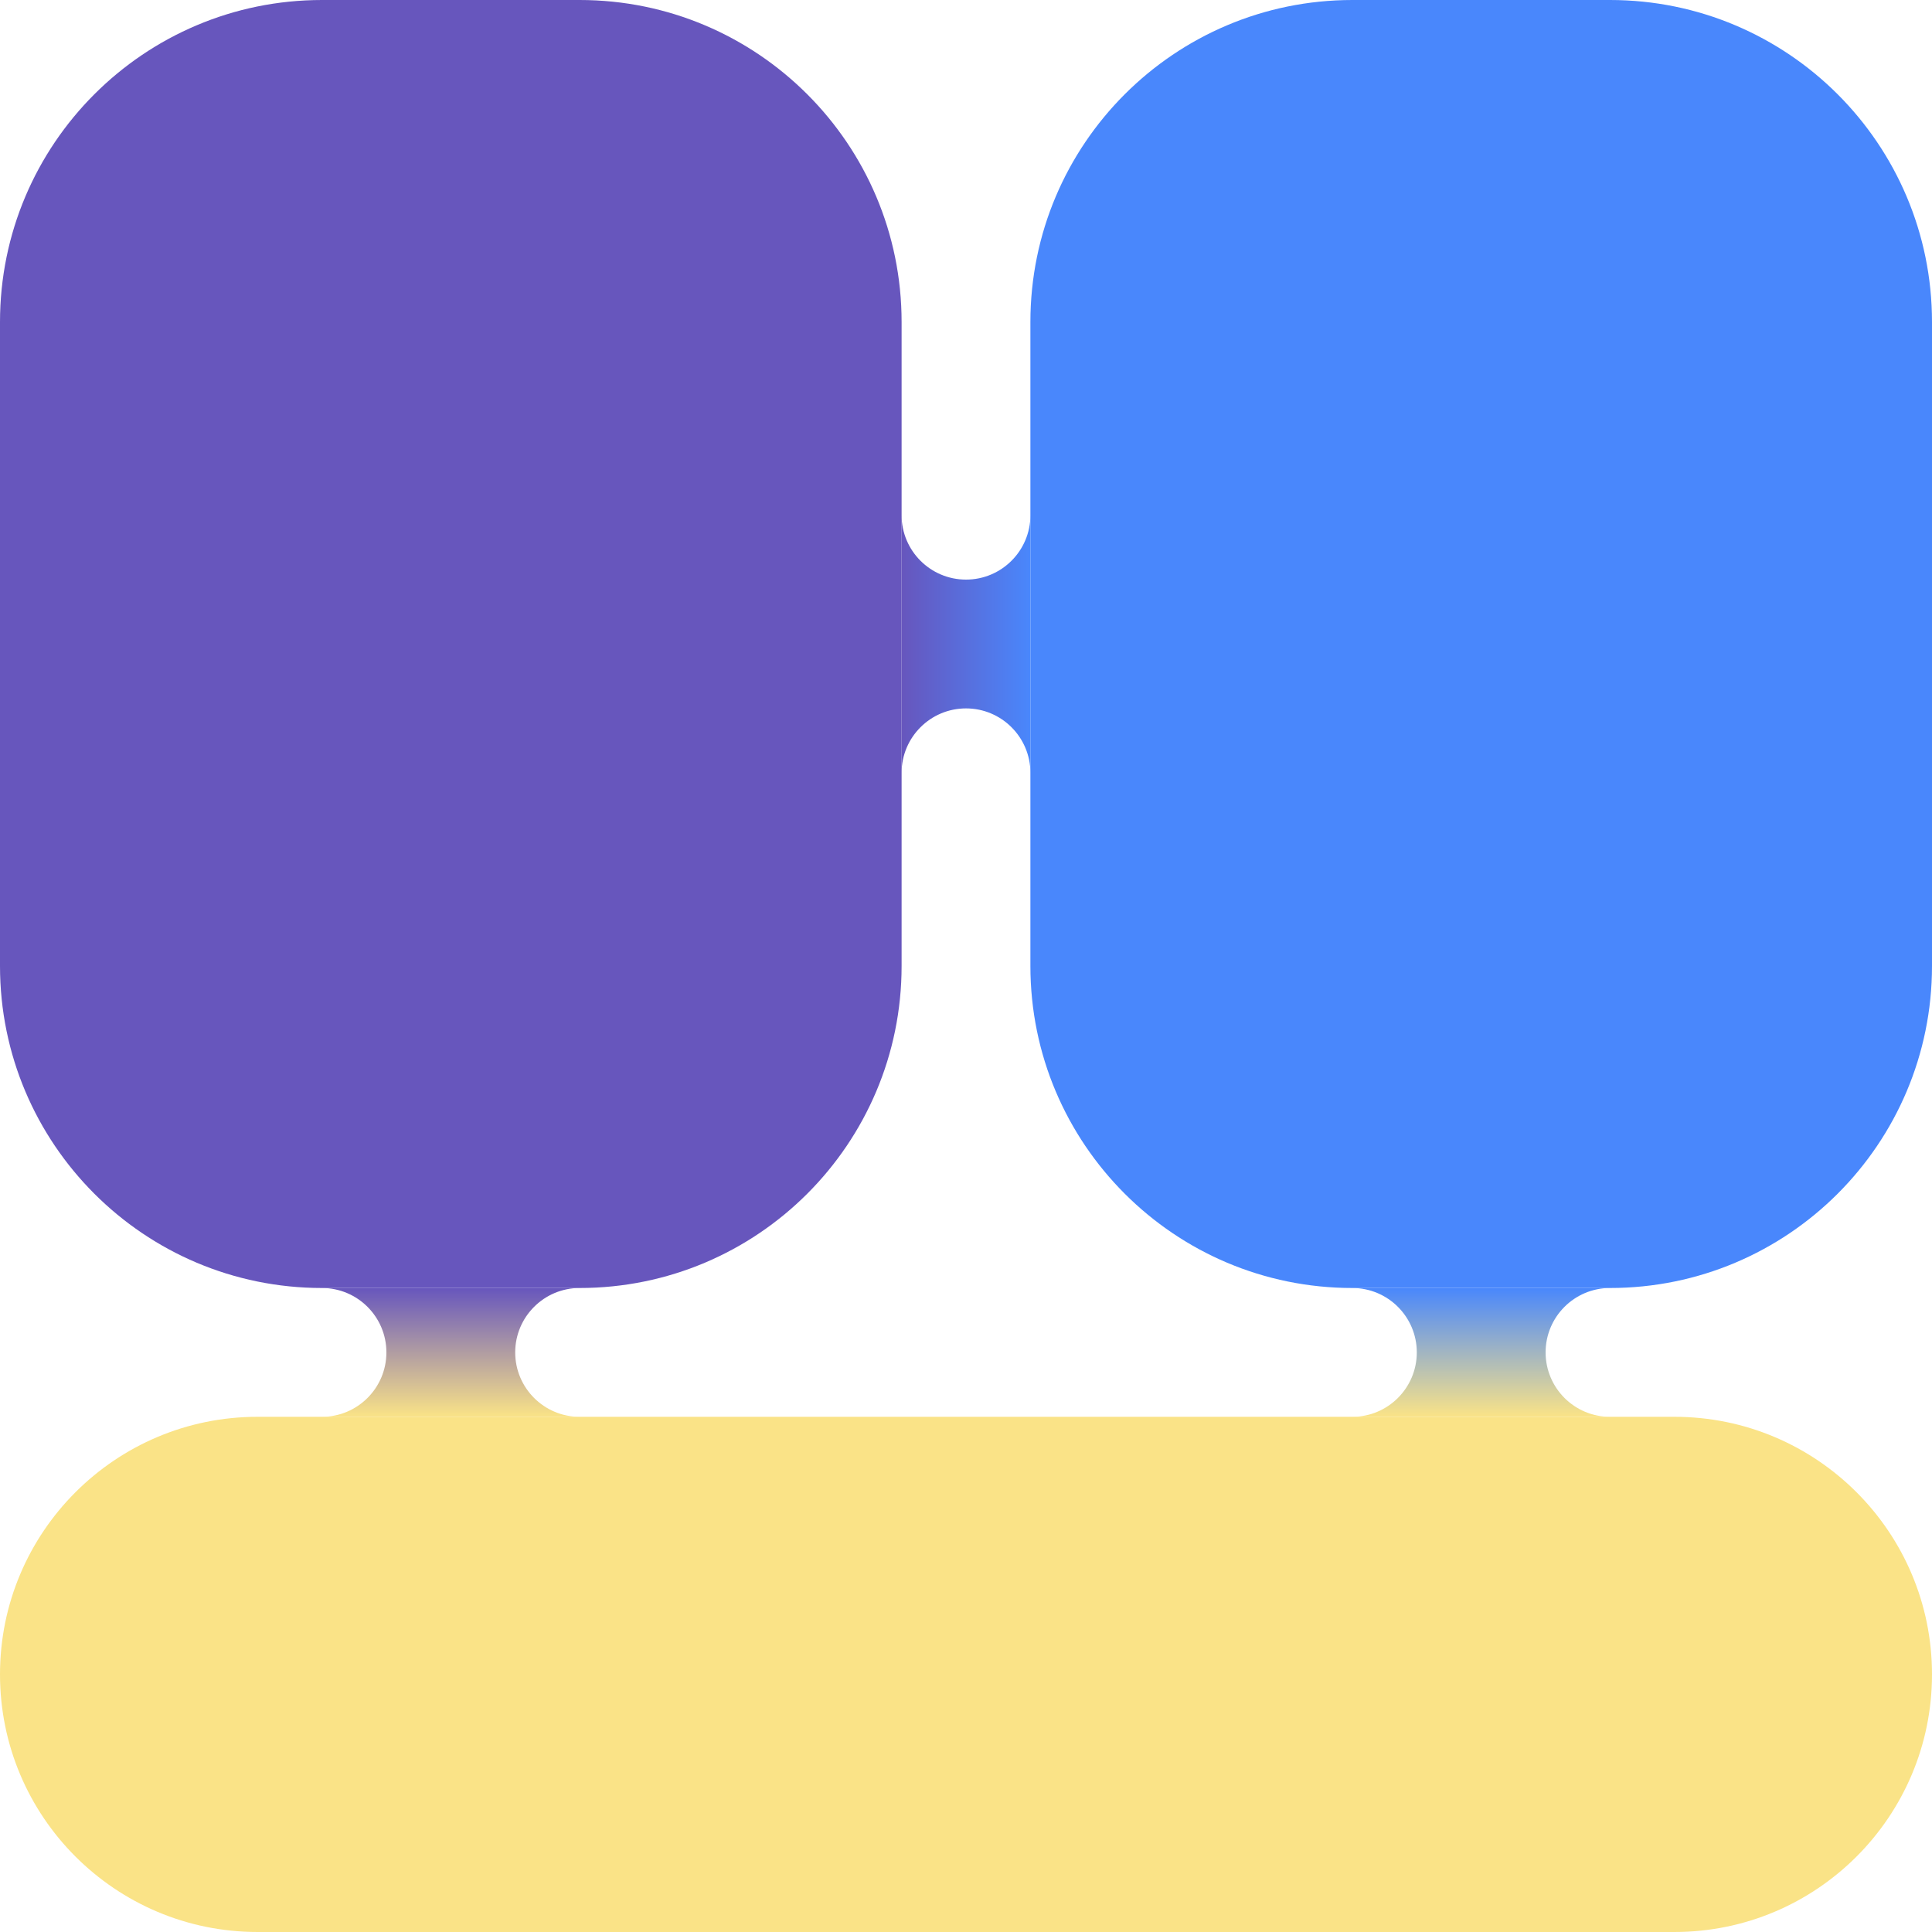
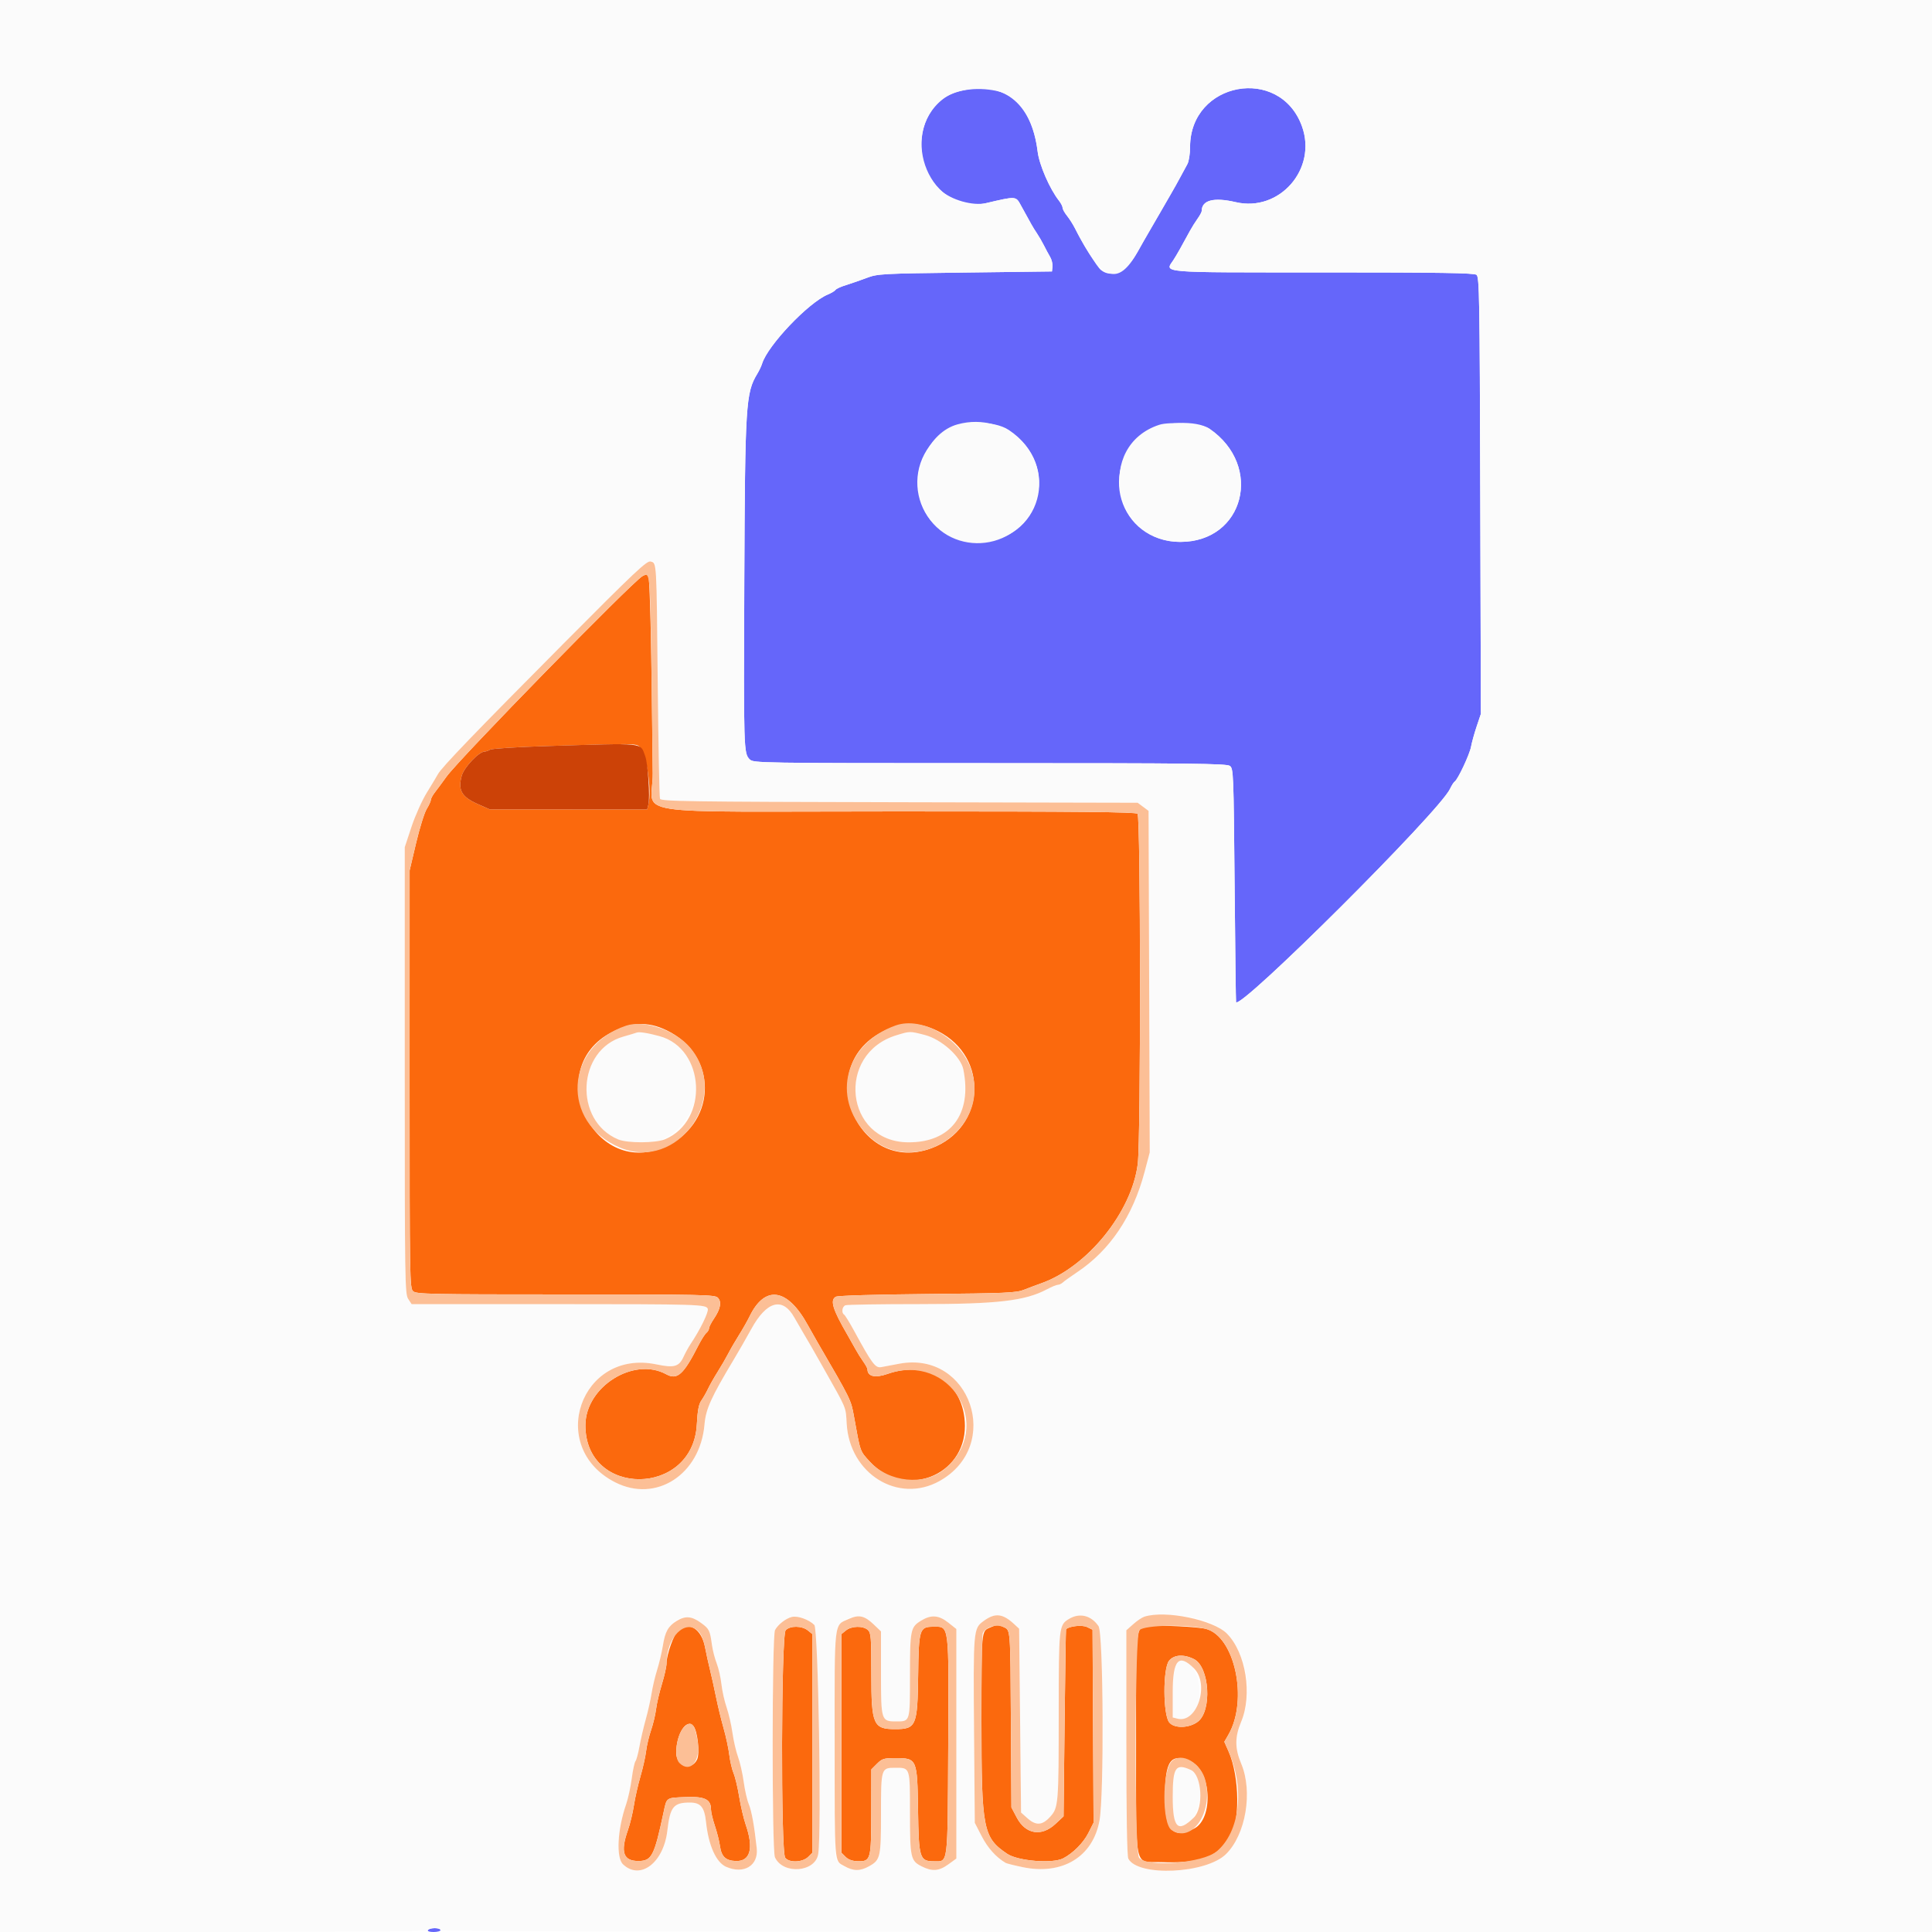
- <svg xmlns="http://www.w3.org/2000/svg" width="30" height="30" viewBox="0 0 30 30" fill="none">
-   <rect width="14" height="20" rx="5" fill="#6756BD" />
-   <rect x="16" width="14" height="20" rx="5" fill="#4987FC" />
-   <rect y="22" width="30" height="8" rx="4" fill="#FAE387" />
-   <path fill-rule="evenodd" clip-rule="evenodd" d="M5 22C5.552 22 6 21.552 6 21C6 20.448 5.552 20 5 20H9C8.448 20 8 20.448 8 21C8 21.552 8.448 22 9 22H5Z" fill="url(#paint0_linear_33_16)" />
-   <path fill-rule="evenodd" clip-rule="evenodd" d="M21 22C21.552 22 22 21.552 22 21C22 20.448 21.552 20 21 20H25C24.448 20 24 20.448 24 21C24 21.552 24.448 22 25 22H21Z" fill="url(#paint1_linear_33_16)" />
-   <path fill-rule="evenodd" clip-rule="evenodd" d="M14 8C14 8.552 14.448 9 15 9C15.552 9 16 8.552 16 8L16 12C16 11.448 15.552 11 15 11C14.448 11 14 11.448 14 12L14 8Z" fill="url(#paint2_linear_33_16)" />
-   <defs>
-     <linearGradient id="paint0_linear_33_16" x1="7" y1="20" x2="7" y2="22" gradientUnits="userSpaceOnUse">
-       <stop stop-color="#6756BD" />
-       <stop offset="1" stop-color="#FAE387" />
-     </linearGradient>
-     <linearGradient id="paint1_linear_33_16" x1="23" y1="20" x2="23" y2="22" gradientUnits="userSpaceOnUse">
-       <stop stop-color="#4987FC" />
-       <stop offset="1" stop-color="#FAE387" />
-     </linearGradient>
-     <linearGradient id="paint2_linear_33_16" x1="16" y1="10" x2="14" y2="10" gradientUnits="userSpaceOnUse">
-       <stop stop-color="#4987FC" />
-       <stop offset="1" stop-color="#6756BD" />
-     </linearGradient>
-   </defs>
+ <svg xmlns="http://www.w3.org/2000/svg" width="400" height="400">
+   <g fill-rule="evenodd">
+     <path d="M198.382 18.944c-8.189 2.209-10.374 14.107-3.74 20.366 2.203 2.079 6.776 3.39 9.551 2.739 6.229-1.461 6.119-1.469 7.174.469 2.14 3.931 2.553 4.651 3.272 5.716a28.077 28.077 0 0 1 1.491 2.566c.386.77.967 1.85 1.29 2.4.323.55.54 1.45.483 2l-.103 1-18 .226c-17.421.218-18.077.255-20.4 1.128a92.062 92.062 0 0 1-4.283 1.485c-1.035.32-1.993.76-2.127.977-.135.218-.861.653-1.613.968-4.025 1.681-12.462 10.57-13.599 14.326-.148.489-.596 1.431-.995 2.091-2.38 3.938-2.527 6.29-2.683 42.799-.149 35.145-.131 35.769 1.122 37.022.762.762 1.779.778 49.702.778 41.61 0 49.039.085 49.7.568.749.547.783 1.404.99 24.7.118 13.272.253 24.177.3 24.232 1.152 1.338 42.046-39.435 44.285-44.154.342-.722.78-1.409.973-1.529.65-.402 3.104-5.628 3.393-7.229.158-.873.681-2.758 1.161-4.188l.874-2.6-.127-45.2c-.115-41.144-.185-45.245-.776-45.7-.507-.39-7.482-.5-31.746-.5-34.708 0-32.798.163-30.964-2.636.602-.919 1.738-2.926 3.388-5.985a28.2 28.2 0 0 1 1.542-2.462c.486-.682.883-1.413.883-1.625 0-2.249 2.495-2.901 7.037-1.839 9.066 2.12 16.918-6.877 13.717-15.717-4.576-12.642-23.129-9.228-23.16 4.261-.003 1.49-.247 3.031-.57 3.603-.31.55-.945 1.72-1.41 2.6a119.13 119.13 0 0 1-1.93 3.459 547.132 547.132 0 0 0-2.192 3.8 423.48 423.48 0 0 1-2.284 3.941c-.648 1.1-1.729 2.997-2.403 4.216-2.31 4.174-5.383 5.729-7.673 3.884-.814-.656-3.694-5.287-5.41-8.7-.388-.77-1.113-1.909-1.613-2.531-.5-.622-.909-1.362-.909-1.646 0-.283-.337-.944-.748-1.469-1.927-2.456-4.075-7.396-4.416-10.154-1.275-10.325-7.338-14.915-16.454-12.456m10.468 70.074c11.099 7.351 6.699 23.182-6.442 23.182-12.582 0-17.156-15.743-6.67-22.957 3.149-2.167 10.003-2.285 13.112-.225m41.557-.249c11.219 7.696 7.188 23.415-6.007 23.427-12.787.012-17.477-15.692-6.848-22.928 2.981-2.03 10.214-2.311 12.855-.499M88.6 399.6c-.147.238.329.4 1.176.4.783 0 1.424-.18 1.424-.4 0-.22-.529-.4-1.176-.4-.647 0-1.288.18-1.424.4" fill="#6566fa" />
+     <path d="M133.014 119.281c-2.2 1.274-37.898 37.803-40.574 41.519a145.532 145.532 0 0 1-2.412 3.263c-.455.585-.828 1.284-.828 1.553 0 .269-.386 1.114-.858 1.878-.472.763-1.459 3.935-2.195 7.047l-1.336 5.659-.006 43.238c-.005 41.384.026 43.266.726 43.9.668.604 3.436.662 31.572.662 28.228 0 30.896.056 31.505.665.845.845.574 2.337-.789 4.345-.56.826-1.019 1.724-1.019 1.997 0 .272-.252.705-.561.961-.309.256-1.038 1.403-1.621 2.549-3.109 6.113-4.391 7.263-6.694 6.006-6.725-3.671-16.67 2.581-16.719 10.51-.093 15.043 22.267 14.926 23.065-.122.154-2.895.398-4.183.941-4.957.403-.575 1.019-1.655 1.369-2.4.349-.745 1.257-2.344 2.017-3.554s1.751-2.92 2.203-3.8c.452-.88 1.444-2.59 2.205-3.8.761-1.21 1.744-2.943 2.186-3.851 3.196-6.571 7.845-5.881 12.054 1.791.525.957 1.405 2.514 1.955 3.459 7.006 12.038 6.98 11.985 7.597 15.401 1.374 7.599 1.218 7.152 3.286 9.415 7.131 7.802 19.734 3.067 19.693-7.399-.034-8.834-7.43-13.782-16.066-10.749-2.526.887-4.11.514-4.11-.967 0-.207-.397-.935-.883-1.617a28.459 28.459 0 0 1-1.543-2.462c-.363-.671-1.13-2.031-1.705-3.021-3.087-5.317-3.674-7.249-2.407-7.925.44-.235 8.095-.462 18.938-.561 16.254-.149 18.392-.243 20-.879.99-.391 2.61-.998 3.6-1.35 9.538-3.385 18.742-14.782 19.96-24.717.646-5.267.609-71.839-.04-72.488-.368-.368-11.929-.48-49.6-.48-58.113 0-50.695 1.154-50.778-7.9-.234-25.618-.587-41.048-.942-41.154-.22-.066-.754.085-1.186.335m-.504 35.42c1.378 1.523 2.468 8.942 1.739 11.844l-.264 1.055-16.293-.011-16.292-.011-2.6-1.16c-3.242-1.447-4.025-2.872-3.199-5.823.495-1.766 3.571-4.995 4.76-4.995.247 0 .762-.18 1.144-.399.382-.22 5.645-.552 11.695-.737 18.347-.564 18.589-.561 19.31.237m6.357 59.059c10.077 5.58 9.206 19.308-1.51 23.806-14.824 6.223-25.042-16.408-10.757-23.825 4.44-2.305 8.079-2.3 12.267.019m55.383-.242c10.609 5.38 9.751 20.075-1.413 24.213-15.13 5.609-24.599-16.522-10.288-24.045 4.102-2.157 7.677-2.208 11.701-.168m10.71 123.453c-1.799.783-1.76.353-1.76 19.386 0 22.378.333 24.091 5.332 27.458 2.225 1.498 9.391 2.074 11.594.932 2.036-1.055 4.17-3.199 5.189-5.214l1.093-2.159-.104-19.982-.104-19.981-1.153-.553c-.997-.478-3.657-.197-4.334.458-.047.046-.182 8.782-.3 19.413l-.213 19.329-1.685 1.571c-2.885 2.691-6.175 2.151-8-1.314L209.4 374.2l-.105-17.6c-.117-19.595-.078-19.081-1.504-19.731-1.253-.571-1.287-.57-2.831.102m33.04-.289c-2.986.385-2.801-1.221-2.787 24.28.015 26.945-.519 24.378 5.105 24.572 7.906.274 11.271-.857 14.151-4.757 2.31-3.127 2.24-12.865-.132-18.226l-.853-1.928.849-1.475c4.14-7.194 1.314-20.396-4.691-21.913-1.715-.433-9.651-.81-11.642-.553m-97.536.818c-.931.791-2.464 5.062-2.464 6.867 0 .655-.432 2.596-.96 4.312-.527 1.717-1.071 4.049-1.208 5.184-.138 1.135-.602 3.087-1.032 4.337-.43 1.25-.893 3.202-1.028 4.337-.135 1.135-.664 3.503-1.176 5.263-.512 1.76-1.122 4.46-1.355 6-.233 1.54-.788 3.831-1.232 5.09-1.622 4.593-.965 6.457 2.258 6.408 2.668-.04 3.199-1.081 5.106-10.02.683-3.202.469-3.054 4.621-3.216 3.93-.154 5.206.471 5.206 2.551 0 .557.364 2.094.81 3.417.445 1.322.919 3.2 1.052 4.172.3 2.187 1.171 3.018 3.249 3.101 3.031.121 3.784-2.578 2.09-7.499-.439-1.276-1.047-3.87-1.352-5.762-.305-1.893-.831-4.104-1.169-4.913-.339-.81-.737-2.52-.887-3.8-.149-1.281-.681-3.769-1.183-5.529a101.25 101.25 0 0 1-1.555-6.4c-.354-1.76-.911-4.28-1.238-5.6-.327-1.32-.799-3.462-1.048-4.76-.722-3.762-3.295-5.416-5.505-3.54m22.198.031c-.928 1.026-1.022 45.824-.098 47.087.798 1.091 3.609.986 4.775-.179l.861-.861V338.329l-.944-.764c-1.23-.996-3.707-1.014-4.594-.034m12.482.034-.944.764V383.578l.861.861c.578.578 1.398.876 2.488.904 2.738.072 2.824-.24 2.838-10.274l.013-8.731 1.169-1.169c1.057-1.057 1.424-1.169 3.819-1.169 4.471 0 4.529.132 4.684 10.818.145 9.951.332 10.542 3.325 10.542 2.939 0 2.789 1.201 2.919-23.474.136-26.099.261-25.086-3.083-25.086-2.869 0-3.018.482-3.14 10.141-.131 10.394-.418 11.059-4.766 11.059-4.517 0-4.927-.941-4.927-11.312 0-7.789-.066-8.624-.731-9.226-.99-.895-3.359-.841-4.525.103m72.056 5.936c3.237 1.617 3.782 10.733.776 12.977-1.812 1.353-4.889 1.413-5.909.116-1.287-1.635-1.315-11.117-.038-12.74 1.004-1.277 3.044-1.416 5.171-.353m-103.628 13.866c.851 1.025 1.356 5.657.754 6.918-1.158 2.429-4.328 1.392-4.324-1.414.006-3.887 2.159-7.205 3.57-5.504m103.028 7.378c4.203 1.912 4.666 11.752.651 13.828-4.362 2.256-6.051.437-6.051-6.521 0-7.609 1.191-9.221 5.4-7.307" fill="#fb690d" />
+     <path d="M0 200v200h44.176c29.02 0 44.262-.137 44.424-.4.322-.521 2.6-.521 2.6 0 0 .266 51.733.4 154.4.4H400V0H0v200M206.366 18.83c4.575.981 7.592 5.459 8.47 12.57.341 2.758 2.489 7.698 4.416 10.154.411.525.748 1.186.748 1.469 0 .284.409 1.024.909 1.646.5.622 1.225 1.761 1.613 2.531 5.547 11.032 8.949 12.284 13.083 4.816a215.953 215.953 0 0 1 2.403-4.216 423.48 423.48 0 0 0 2.284-3.941 547.132 547.132 0 0 1 2.192-3.8 119.13 119.13 0 0 0 1.93-3.459c.465-.88 1.1-2.05 1.41-2.6.323-.572.567-2.113.57-3.603.031-13.489 18.584-16.903 23.16-4.261 3.201 8.84-4.651 17.837-13.717 15.717-4.542-1.062-7.037-.41-7.037 1.839 0 .212-.397.943-.883 1.625a28.2 28.2 0 0 0-1.542 2.462c-1.65 3.059-2.786 5.066-3.388 5.985-1.834 2.799-3.744 2.636 30.964 2.636 24.264 0 31.239.11 31.746.5.591.455.661 4.556.776 45.7l.127 45.2-.874 2.6c-.48 1.43-1.003 3.315-1.161 4.188-.289 1.601-2.743 6.827-3.393 7.229-.193.12-.631.807-.973 1.529-2.239 4.719-43.133 45.492-44.285 44.154-.047-.055-.182-10.96-.3-24.232-.207-23.296-.241-24.153-.99-24.7-.661-.483-8.09-.568-49.7-.568-47.923 0-48.94-.016-49.702-.778-1.253-1.253-1.271-1.877-1.122-37.022.156-36.509.303-38.861 2.683-42.799.399-.66.847-1.602.995-2.091 1.137-3.756 9.574-12.645 13.599-14.326.752-.315 1.478-.75 1.613-.968.134-.217 1.092-.657 2.127-.977a92.062 92.062 0 0 0 4.283-1.485c2.323-.873 2.979-.91 20.4-1.128l18-.226.103-1c.057-.55-.16-1.45-.483-2-.323-.55-.904-1.63-1.29-2.4a28.077 28.077 0 0 0-1.491-2.566c-.719-1.065-1.132-1.785-3.272-5.716-1.055-1.938-.945-1.93-7.174-.469-11.401 2.675-18.415-14.007-9.036-21.491 2.455-1.959 6.922-2.647 11.209-1.728m-8.164 69.043c-5.91 1.652-9.641 9.818-7.427 16.254 3.757 10.921 18.892 11.17 23.388.385 4.032-9.673-5.463-19.572-15.961-16.639m41.798.081c-13.23 4.341-9.616 24.255 4.4 24.242 13.195-.012 17.226-15.731 6.007-23.427-1.496-1.027-8.17-1.549-10.407-.815m-104.221 29.394c.094.469.273 11.326.399 24.128s.335 23.554.465 23.893c.211.549 5.577.627 49.568.723l49.331.108 1.129.843 1.129.843.12 35.357.121 35.357-1.059 4c-2.441 9.224-7.166 16.255-13.979 20.8-1.319.88-2.637 1.825-2.929 2.1-.292.275-.761.5-1.043.5-.282 0-1.309.424-2.284.942-4.502 2.394-10.227 3.058-26.359 3.058-8.098 0-15.007.109-15.355.243-.683.262-.864 1.567-.268 1.935.201.124 1.124 1.62 2.052 3.324 3.757 6.901 4.425 7.79 5.666 7.541.619-.123 2.307-.442 3.749-.708 14.694-2.708 21.411 16.956 8.298 24.289-8.529 4.77-18.608-1.429-19.229-11.824-.217-3.64.118-2.835-4.786-11.523-2.098-3.717-3.286-5.781-4.303-7.477-.527-.88-1.318-2.242-1.756-3.027-2.415-4.321-5.734-3.428-8.917 2.401a225.276 225.276 0 0 1-3.67 6.392c-4.658 7.772-5.74 10.172-6.009 13.339-.886 10.395-10.026 16.313-18.509 11.984-14.252-7.271-7.101-27.678 8.553-24.407 3.684.77 4.672.492 5.621-1.579.379-.827 1.029-2.011 1.446-2.631 1.977-2.943 3.802-6.677 3.565-7.295-.353-.92-1.838-.966-31.627-.972L85.218 270l-.709-1.083c-.668-1.021-.709-3.728-.709-47.3V175.4l1.386-4.193c.768-2.321 2.197-5.505 3.2-7.13.998-1.616 2.028-3.329 2.29-3.807.774-1.413 7.666-8.579 25.924-26.952 18.053-18.167 18.642-18.657 19.179-15.97m-3.979 96.445c-.22.091-1.455.464-2.745.828-9.607 2.712-10.336 17.407-1.055 21.288 12.249 5.123 22.176-11.064 12.016-19.593-1.742-1.463-6.933-3.057-8.216-2.523m53.8.542c-12.604 3.836-10.652 22.033 2.378 22.169 7.631.079 11.726-3.783 11.773-11.104.028-4.282-.369-5.308-3.083-7.98-3.509-3.453-6.824-4.377-11.068-3.085m-17 122.093c.807.8 1.516 42.461.806 47.399-.547 3.814-7.306 4.344-8.965.704-.638-1.402-.617-45.854.023-47.05 1.643-3.07 5.587-3.58 8.136-1.053m12.3-.097 1.5 1.431v8.696c0 9.763.056 9.942 3.115 9.942 2.936 0 2.885.165 2.885-9.388 0-9.547.113-10.122 2.248-11.441 2.116-1.309 3.692-1.203 5.693.383l1.659 1.313v47.528l-1.66 1.202c-1.953 1.415-3.365 1.513-5.572.387-2.233-1.139-2.368-1.776-2.368-11.13 0-9.418.054-9.254-3.066-9.254-2.905 0-2.934.094-2.934 9.555 0 8.919-.134 9.523-2.396 10.794-2.499 1.405-6.387.453-6.966-1.705-.628-2.337-.241-46.862.415-47.798 1.804-2.575 5.052-2.8 7.447-.515m27.203-1.476c.468.251 1.312.882 1.874 1.404l1.023.947.2 19.03.2 19.03 1.306 1.167c1.773 1.583 3.069 1.513 4.687-.253 1.751-1.912 1.799-2.501 1.804-21.854.003-17.486.046-17.876 2.093-19.124 2.215-1.351 4.626-.772 6.151 1.478 1.002 1.478 1.168 34.84.2 40.232-1.35 7.521-7.67 11.363-15.896 9.664-1.726-.357-3.32-.756-3.542-.887-1.973-1.166-3.691-3.076-4.936-5.489l-1.446-2.8-.149-18.165c-.179-21.965-.17-22.069 2.019-23.655 1.73-1.253 3.027-1.466 4.412-.725m41.388.742c7.248 2.394 10.927 12.682 7.471 20.893-1.322 3.141-1.318 5.488.015 8.655 2.448 5.817.953 14.699-3.153 18.734-4.131 4.061-18.192 4.718-20.211.946-.271-.506-.413-8.789-.413-24.033v-23.26l1.424-1.266c2.49-2.213 9.268-2.518 14.867-.669m-104.385.381c1.737 1.259 1.88 1.543 2.296 4.598.149 1.088.589 2.798.979 3.8.39 1.003.833 2.946.983 4.317.151 1.371.632 3.531 1.071 4.8.438 1.269.983 3.642 1.211 5.274.228 1.631.751 3.881 1.162 5 .411 1.118.935 3.43 1.166 5.138.231 1.707.701 3.777 1.045 4.6.594 1.418 1.161 4.561 1.654 9.166.385 3.601-2.685 5.446-6.358 3.821-2.053-.908-3.625-4.42-4.135-9.236-.329-3.11-1.111-4.056-3.354-4.056-3.387 0-4.09.875-4.658 5.8-.768 6.662-5.6 10.352-9.167 7.001-1.469-1.38-1.18-7.179.62-12.401.417-1.21.945-3.624 1.174-5.365.228-1.741.577-3.361.775-3.6.197-.239.567-1.605.821-3.035.254-1.43.839-3.95 1.3-5.6.461-1.65 1.007-4.08 1.212-5.4.206-1.32.726-3.52 1.156-4.889.43-1.368.963-3.618 1.184-5 .84-5.247 4.288-7.323 7.863-4.733m98.194 8.475c-.349.354-.5 2.106-.5 5.819v5.313l1 .251c3.116.782 4.694-1.357 4.52-6.127-.155-4.239-3.041-7.261-5.02-5.256m-.02 22.027c-.732.732-.661 10.472.082 11.088 2.98 2.474 6.362-4.449 4.618-9.453-.628-1.803-3.525-2.81-4.7-1.635" fill="#fbfbfb" />
+     <path d="M116.6 133.318c-18.258 18.373-25.15 25.539-25.924 26.952-.262.478-1.292 2.191-2.29 3.807-1.003 1.625-2.432 4.809-3.2 7.13L83.8 175.4v46.217c0 43.572.041 46.279.709 47.3l.709 1.083 29.691.005c29.789.006 31.274.052 31.627.972.237.618-1.588 4.352-3.565 7.295-.417.62-1.067 1.804-1.446 2.631-.949 2.071-1.937 2.349-5.621 1.579-15.654-3.271-22.805 17.136-8.553 24.407 8.483 4.329 17.623-1.589 18.509-11.984.269-3.167 1.351-5.567 6.009-13.339a225.276 225.276 0 0 0 3.67-6.392c3.183-5.829 6.502-6.722 8.917-2.401.438.785 1.229 2.147 1.756 3.027 1.017 1.696 2.205 3.76 4.303 7.477 4.904 8.688 4.569 7.883 4.786 11.523.621 10.395 10.7 16.594 19.229 11.824 13.113-7.333 6.396-26.997-8.298-24.289-1.442.266-3.13.585-3.749.708-1.241.249-1.909-.64-5.666-7.541-.928-1.704-1.851-3.2-2.052-3.324-.596-.368-.415-1.673.268-1.935.348-.134 7.257-.243 15.355-.243 16.132 0 21.857-.664 26.359-3.058.975-.518 2.002-.942 2.284-.942.282 0 .751-.225 1.043-.5.292-.275 1.61-1.22 2.929-2.1 6.813-4.545 11.538-11.576 13.979-20.8l1.059-4-.121-35.357-.12-35.357-1.129-.843-1.129-.843-49.331-.108c-43.991-.096-49.357-.174-49.568-.723-.13-.339-.339-11.091-.465-23.893-.253-25.711-.204-24.882-1.474-25.223-.778-.209-3.306 2.174-18.104 17.065m18.242 3.115c.134 9.552.269 20.202.3 23.667.083 9.054-7.335 7.9 50.778 7.9 37.671 0 49.232.112 49.6.48.649.649.686 67.221.04 72.488-1.218 9.935-10.422 21.332-19.96 24.717-.99.352-2.61.959-3.6 1.35-1.608.636-3.746.73-20 .879-10.843.099-18.498.326-18.938.561-1.267.676-.68 2.608 2.407 7.925.575.99 1.342 2.35 1.705 3.021.363.672 1.057 1.78 1.543 2.462.486.682.883 1.41.883 1.617 0 1.481 1.584 1.854 4.11.967 13.016-4.572 22.337 10.881 11.874 19.685-4.174 3.512-11.555 2.78-15.501-1.537-2.068-2.263-1.912-1.816-3.286-9.415-.617-3.416-.591-3.363-7.597-15.401-.55-.945-1.43-2.502-1.955-3.459-4.209-7.672-8.858-8.362-12.054-1.791-.442.908-1.425 2.641-2.186 3.851-.761 1.21-1.753 2.92-2.205 3.8-.452.88-1.443 2.59-2.203 3.8-.76 1.21-1.668 2.809-2.017 3.554-.35.745-.966 1.825-1.369 2.4-.543.774-.787 2.062-.941 4.957-.798 15.048-23.158 15.165-23.065.122.049-7.929 9.994-14.181 16.719-10.51 2.303 1.257 3.585.107 6.694-6.006.583-1.146 1.312-2.293 1.621-2.549.309-.256.561-.689.561-.961 0-.273.459-1.171 1.019-1.997 1.363-2.008 1.634-3.5.789-4.345-.609-.609-3.277-.665-31.505-.665-28.136 0-30.904-.058-31.572-.662-.7-.634-.731-2.516-.726-43.9l.006-43.238 1.336-5.659c.736-3.112 1.723-6.284 2.195-7.047.472-.764.858-1.609.858-1.878 0-.269.373-.968.828-1.553.455-.585 1.541-2.053 2.412-3.263 2.676-3.716 38.374-40.245 40.574-41.519 1.55-.898 1.58-.611 1.828 17.152m-5.242 75.929c-12.72 4.335-13.535 20.025-1.309 25.212 12.001 5.091 23.042-10.378 14.686-20.576-2.992-3.651-9.574-5.932-13.377-4.636m55.8-.042c-10.363 3.721-13.339 14.736-6.049 22.385 9.311 9.768 26.106-.557 21.693-13.336-2.214-6.411-10.172-11.014-15.644-9.049m-48.832 2.213c9.462 2.593 10.243 17.527 1.115 21.342-1.943.812-7.773.833-9.683.034-9.281-3.881-8.552-18.576 1.055-21.288 1.29-.364 2.525-.737 2.745-.828.516-.215 2.29.061 4.768.74m54.966-.237c3.389.884 7.388 4.485 7.917 7.129 1.855 9.264-2.639 15.171-11.473 15.079-13.03-.136-14.982-18.333-2.378-22.169 2.825-.86 2.79-.86 5.934-.039m-27.556 120.472c-1.252.284-2.892 1.55-3.514 2.713-.64 1.196-.661 45.648-.023 47.05 1.659 3.64 8.418 3.11 8.965-.704.71-4.938.001-46.599-.806-47.399-1.122-1.112-3.411-1.935-4.622-1.66m11.775.407c-3.135 1.406-2.954-.173-2.948 25.614.007 25.713-.096 24.388 1.982 25.555 1.922 1.081 3.302 1.082 5.217.005 2.262-1.271 2.396-1.875 2.396-10.794 0-9.461.029-9.555 2.934-9.555 3.12 0 3.066-.164 3.066 9.254 0 9.354.135 9.991 2.368 11.13 2.207 1.126 3.619 1.028 5.572-.387l1.66-1.202v-47.528l-1.659-1.313c-2.001-1.586-3.577-1.692-5.693-.383-2.135 1.319-2.248 1.894-2.248 11.441 0 9.553.051 9.388-2.885 9.388-3.059 0-3.115-.179-3.115-9.942v-8.696l-1.5-1.431c-1.915-1.826-3.072-2.086-5.147-1.156m27.938.405c-2.189 1.586-2.198 1.69-2.019 23.655l.149 18.165 1.446 2.8c1.245 2.413 2.963 4.323 4.936 5.489.222.131 1.816.53 3.542.887 8.226 1.699 14.546-2.143 15.896-9.664.968-5.392.802-38.754-.2-40.232-1.525-2.25-3.936-2.829-6.151-1.478-2.047 1.248-2.09 1.638-2.093 19.124-.005 19.353-.053 19.942-1.804 21.854-1.618 1.766-2.914 1.836-4.687.253l-1.306-1.167-.2-19.03-.2-19.03-1.023-.947c-2.388-2.213-3.937-2.38-6.286-.679m33.233-.861c-.482.155-1.517.851-2.3 1.547l-1.424 1.266v23.26c0 15.244.142 23.527.413 24.033 2.019 3.772 16.08 3.115 20.211-.946 4.106-4.035 5.601-12.917 3.153-18.734-1.333-3.167-1.337-5.514-.015-8.655 2.37-5.631.988-14.265-2.92-18.247-2.823-2.877-12.755-4.921-17.118-3.524m-96.802.863c-1.776 1.083-2.413 2.218-2.879 5.129-.221 1.382-.754 3.632-1.184 5-.43 1.369-.95 3.569-1.156 4.889-.205 1.32-.751 3.75-1.212 5.4-.461 1.65-1.046 4.17-1.3 5.6-.254 1.43-.624 2.796-.821 3.035-.198.239-.547 1.859-.775 3.6-.229 1.741-.757 4.155-1.174 5.365-1.8 5.222-2.089 11.021-.62 12.401 3.567 3.351 8.399-.339 9.167-7.001.568-4.925 1.271-5.8 4.658-5.8 2.243 0 3.025.946 3.354 4.056.51 4.816 2.082 8.328 4.135 9.236 3.673 1.625 6.743-.22 6.358-3.821-.493-4.605-1.06-7.748-1.654-9.166-.344-.823-.814-2.893-1.045-4.6-.231-1.708-.755-4.02-1.166-5.138-.411-1.119-.934-3.369-1.162-5-.228-1.632-.773-4.005-1.211-5.274-.439-1.269-.92-3.429-1.071-4.8-.15-1.371-.593-3.314-.983-4.317-.39-1.002-.83-2.712-.979-3.8-.416-3.055-.559-3.339-2.296-4.598-1.896-1.374-3.209-1.478-4.984-.396m67.669 1.287c1.426.65 1.387.136 1.504 19.731l.105 17.6 1.115 2.115c1.825 3.465 5.115 4.005 8 1.314l1.685-1.571.213-19.329c.118-10.631.253-19.367.3-19.413.677-.655 3.337-.936 4.334-.458l1.153.553.104 19.981.104 19.982-1.093 2.159c-1.019 2.015-3.153 4.159-5.189 5.214-2.203 1.142-9.369.566-11.594-.932-4.999-3.367-5.332-5.08-5.332-27.458 0-9.62.117-17.796.26-18.169.498-1.297 2.824-2.006 4.331-1.319m41.851.366c6.005 1.517 8.831 14.719 4.691 21.913l-.849 1.475.853 1.928c3.418 7.727 2.374 16.692-2.417 20.753-2.871 2.433-14.524 3.372-16.091 1.296-.993-1.316-.926-46.208.071-47.107 1.177-1.06 9.917-1.224 13.742-.258m-105.066.505c.597.596 1.105 1.801 1.393 3.3.249 1.298.721 3.44 1.048 4.76.327 1.32.884 3.84 1.238 5.6a101.25 101.25 0 0 0 1.555 6.4c.502 1.76 1.034 4.248 1.183 5.529.15 1.28.548 2.99.887 3.8.338.809.864 3.02 1.169 4.913.305 1.892.913 4.486 1.352 5.762 1.694 4.921.941 7.62-2.09 7.499-2.078-.083-2.949-.914-3.249-3.101-.133-.972-.607-2.85-1.052-4.172-.446-1.323-.81-2.86-.81-3.417 0-2.08-1.276-2.705-5.206-2.551-4.152.162-3.938.014-4.621 3.216-1.907 8.939-2.438 9.98-5.106 10.02-3.223.049-3.88-1.815-2.258-6.408.444-1.259.999-3.55 1.232-5.09.233-1.54.843-4.24 1.355-6 .512-1.76 1.041-4.128 1.176-5.263.135-1.135.598-3.087 1.028-4.337.43-1.25.894-3.202 1.032-4.337.137-1.135.681-3.467 1.208-5.184.528-1.716.96-3.657.96-4.312 0-5.384 3.895-9.309 6.576-6.627m22.68-.175.944.764V383.578l-.861.861c-1.166 1.165-3.977 1.27-4.775.179-.924-1.263-.83-46.061.098-47.087.887-.98 3.364-.962 4.594.034m12.413-.103c.665.602.731 1.437.731 9.226 0 10.371.41 11.312 4.927 11.312 4.348 0 4.635-.665 4.766-11.059.122-9.659.271-10.141 3.14-10.141 3.344 0 3.219-1.013 3.083 25.086-.13 24.675.02 23.474-2.919 23.474-2.993 0-3.18-.591-3.325-10.542-.155-10.686-.213-10.818-4.684-10.818-2.395 0-2.762.112-3.819 1.169l-1.169 1.169-.013 8.731c-.014 10.034-.1 10.346-2.838 10.274-1.09-.028-1.91-.326-2.488-.904l-.861-.861V338.329l.944-.764c1.166-.944 3.535-.998 4.525-.103m62.36 6.392c-1.277 1.623-1.249 11.105.038 12.74 1.02 1.297 4.097 1.237 5.909-.116 3.006-2.244 2.461-11.36-.776-12.977-2.127-1.063-4.167-.924-5.171.353m5.171 1.565c3.292 3.289.635 11.43-3.4 10.417l-1-.251v-5.313c0-6.622 1.25-8.001 4.4-4.853m-105.574 12.155c-1.551 1.551-2.166 6.229-.976 7.419 2.238 2.238 4.44-.335 3.8-4.441-.571-3.668-1.332-4.47-2.824-2.978m100.969 7.088c-2.008 2.008-2.035 12.896-.035 14.232 4.189 2.797 8.587-3.546 7.038-10.152-.874-3.723-4.972-6.111-7.003-4.08m3.966 1.793c2.279 1.038 2.689 7.819.597 9.865-3.301 3.227-4.358 2.187-4.358-4.289 0-6.132.597-7.018 3.761-5.576" fill="#fcbf96" />
+     <path d="M113.2 154.464c-6.05.185-11.313.517-11.695.737-.382.219-.897.399-1.144.399-1.189 0-4.265 3.229-4.76 4.995-.826 2.951-.043 4.376 3.199 5.823l2.6 1.16 16.292.011 16.293.011.264-1.055c.363-1.443-.102-8.506-.655-9.961-1.108-2.914.391-2.758-20.394-2.12" fill="#cc4207" />
+   </g>
</svg>
